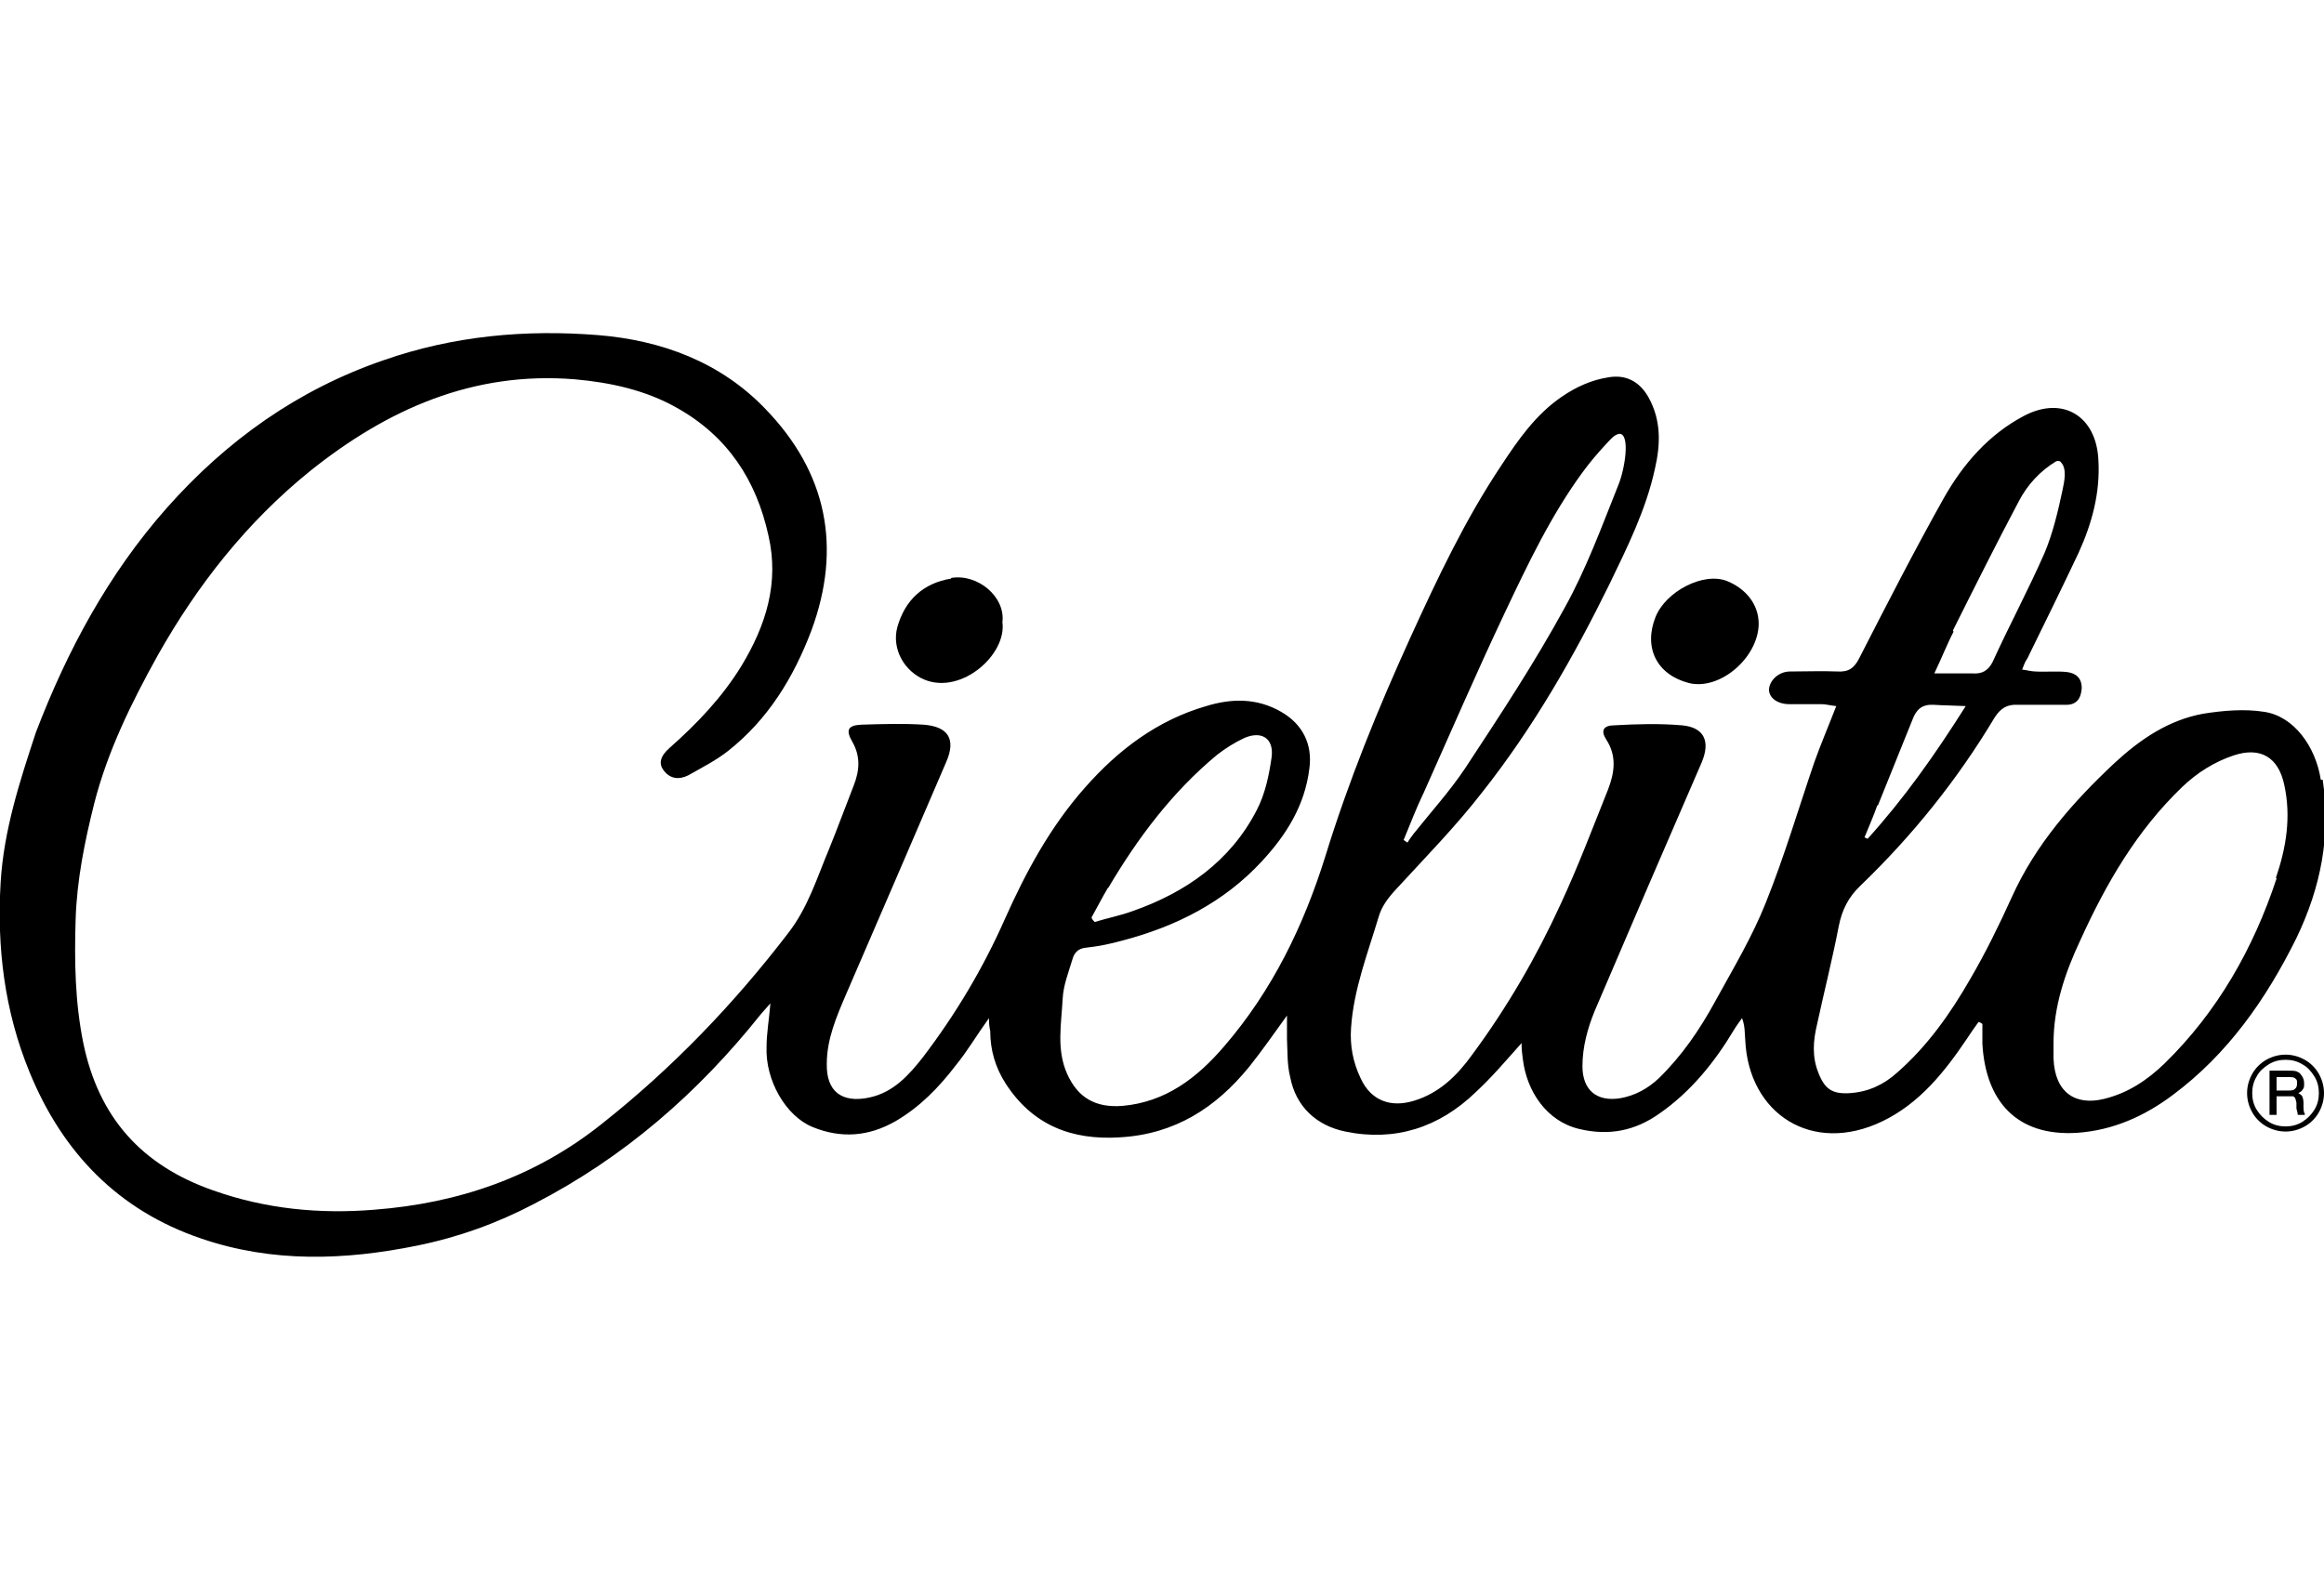
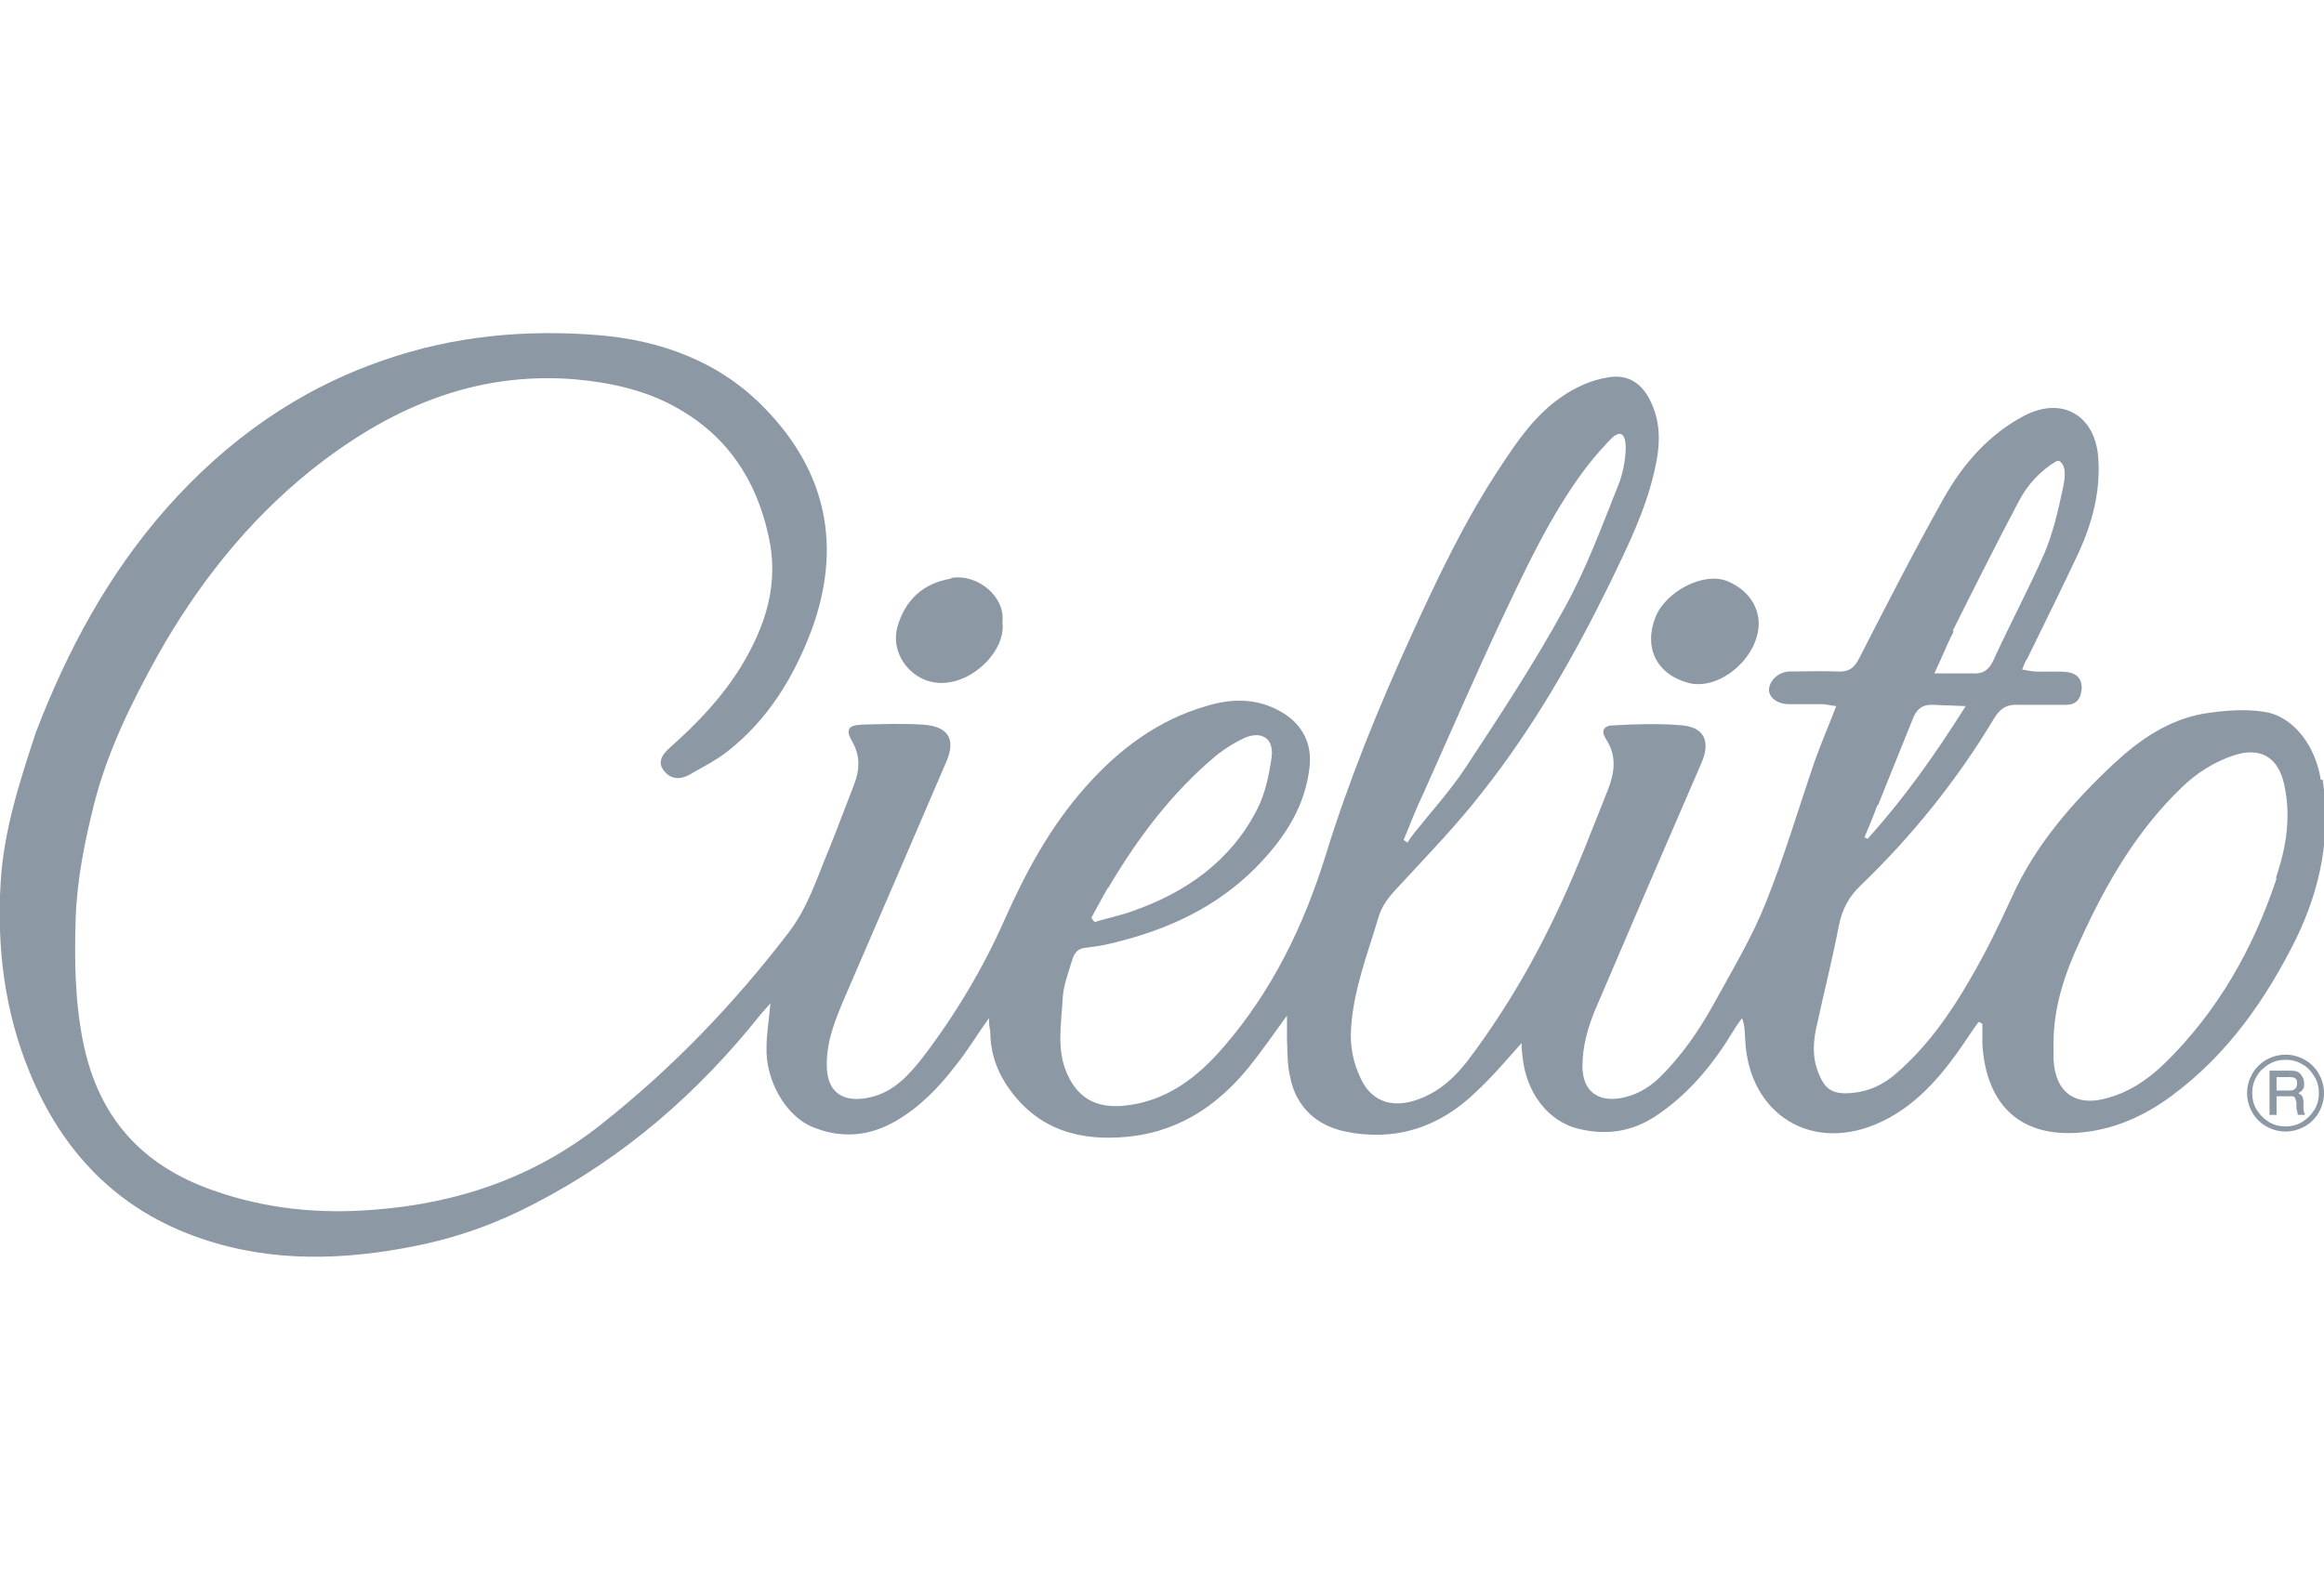
<svg xmlns="http://www.w3.org/2000/svg" id="Capa_2" data-name="Capa 2" viewBox="0 0 36.26 24.83">
  <defs>
    <style>
      .cls-1 {
+         fill: #8c98a4;
+       }
+ 
+       .cls-2 {
        fill: none;
      }
    </style>
  </defs>
  <g id="Capa_1-2" data-name="Capa 1">
    <g>
      <g>
        <g>
-           <path d="m36.21,12.17c-.08-.52-.42-.99-.88-1.06-.31-.05-.65-.02-.96.03-.54.1-.98.4-1.38.77-.65.61-1.23,1.27-1.6,2.09-.2.44-.41.87-.65,1.28-.31.54-.67,1.05-1.14,1.46-.21.19-.45.3-.73.32-.28.02-.4-.06-.5-.32-.1-.25-.08-.5-.02-.75.11-.51.24-1.02.34-1.54.05-.25.15-.45.34-.63.81-.78,1.51-1.65,2.09-2.62.09-.14.19-.21.36-.2.25,0,.51,0,.76,0,.16,0,.23-.1.24-.26,0-.16-.09-.23-.22-.25-.16-.02-.33,0-.5-.01-.06,0-.13-.02-.21-.03.03-.08.05-.13.08-.17.27-.55.54-1.1.8-1.65.21-.46.34-.94.31-1.45-.03-.68-.55-1.01-1.16-.69-.55.29-.95.75-1.25,1.28-.46.82-.89,1.66-1.32,2.5-.08.16-.17.22-.34.21-.24-.01-.49,0-.74,0-.18,0-.32.14-.33.28,0,.13.13.23.32.23.17,0,.33,0,.5,0,.07,0,.13.02.23.03-.12.31-.24.59-.34.87-.25.73-.47,1.48-.76,2.2-.21.53-.51,1.03-.79,1.54-.24.44-.52.85-.88,1.2-.17.16-.37.27-.6.31-.37.06-.59-.13-.59-.5,0-.3.08-.59.19-.86.55-1.29,1.11-2.59,1.67-3.88.14-.33.04-.55-.31-.58-.35-.03-.7-.02-1.05,0-.17,0-.22.08-.13.22.17.26.13.52.03.78-.24.6-.47,1.21-.74,1.79-.38.83-.84,1.62-1.38,2.35-.23.32-.51.6-.91.72-.36.11-.67,0-.83-.35-.12-.25-.17-.51-.15-.79.04-.6.26-1.16.43-1.73.05-.17.15-.3.28-.44.46-.5.93-.98,1.34-1.51.79-1,1.42-2.1,1.98-3.24.28-.58.57-1.16.71-1.8.09-.39.1-.76-.1-1.12-.14-.25-.36-.36-.63-.31-.26.04-.5.15-.72.3-.41.28-.68.67-.95,1.08-.56.84-.99,1.75-1.41,2.67-.51,1.12-.97,2.25-1.33,3.42-.34,1.09-.83,2.1-1.58,2.97-.42.49-.91.87-1.59.93-.41.03-.69-.12-.86-.5-.17-.38-.09-.78-.07-1.17.01-.21.09-.41.15-.61.03-.11.09-.18.22-.19.19-.02.38-.06.56-.11.84-.22,1.59-.6,2.18-1.24.38-.41.67-.87.74-1.45.05-.38-.11-.69-.44-.88-.38-.22-.78-.21-1.17-.09-.76.22-1.37.68-1.89,1.27-.54.61-.92,1.31-1.25,2.05-.34.77-.77,1.49-1.28,2.16-.22.28-.46.55-.84.63-.43.09-.67-.1-.66-.53,0-.38.15-.73.3-1.08.52-1.2,1.04-2.41,1.56-3.62.16-.36.04-.56-.35-.59-.32-.02-.65-.01-.97,0-.21.01-.25.08-.14.27.13.23.11.45.02.68-.13.33-.25.66-.38.98-.19.45-.33.92-.64,1.32-.85,1.11-1.81,2.11-2.91,2.98-1.04.83-2.24,1.24-3.55,1.34-.85.07-1.69-.01-2.51-.3-1.12-.39-1.79-1.14-2.03-2.3-.13-.64-.14-1.28-.12-1.93.02-.62.14-1.21.29-1.81.21-.82.58-1.57.99-2.31.62-1.1,1.39-2.08,2.38-2.88,1.2-.96,2.54-1.56,4.13-1.43.56.05,1.11.17,1.6.45.78.44,1.23,1.12,1.42,1.99.17.74-.04,1.4-.42,2.03-.3.49-.69.9-1.12,1.28-.15.13-.18.25-.09.36.1.13.24.14.38.07.21-.12.43-.23.62-.38.62-.49,1.02-1.14,1.3-1.88.48-1.3.24-2.47-.72-3.46-.7-.73-1.62-1.07-2.61-1.15-1.13-.09-2.25.01-3.34.39-1.34.46-2.45,1.25-3.39,2.31-.91,1.03-1.55,2.22-2.04,3.5C.31,12.19.06,12.95.01,13.77c-.06,1.02.06,2.01.45,2.96.51,1.25,1.38,2.16,2.68,2.6,1.11.38,2.24.34,3.37.11.64-.13,1.25-.35,1.82-.65,1.4-.72,2.56-1.73,3.54-2.96.04-.05.09-.1.15-.17-.02.25-.06.47-.06.68-.02.52.3,1.08.72,1.25.44.18.87.15,1.29-.09.38-.22.68-.53.94-.87.18-.22.32-.46.52-.74,0,.11.01.15.02.2,0,.3.08.57.24.82.42.65,1.03.89,1.79.84.85-.05,1.49-.46,2.01-1.1.2-.25.38-.51.59-.8,0,.14,0,.25,0,.36.01.2,0,.4.05.6.09.47.42.76.86.85.77.16,1.46-.06,2.03-.61.25-.23.47-.49.72-.77,0,.1.01.18.02.25.06.5.37.97.88,1.09.46.11.87.03,1.25-.24.49-.34.86-.8,1.16-1.3.04-.07.09-.13.13-.19.05.13.04.24.05.34.05,1.15,1.04,1.8,2.14,1.27.58-.28.97-.77,1.32-1.29.06-.09.12-.18.18-.26.02,0,.04.02.06.03,0,.1,0,.21,0,.31.05.89.53,1.45,1.48,1.39.56-.04,1.05-.26,1.49-.59.86-.64,1.46-1.5,1.93-2.45.38-.79.54-1.6.41-2.47Zm-5.74-2.33c.34-.68.68-1.36,1.03-2.02.13-.25.33-.47.58-.62.03-.01.06-.01.08.02.09.1.05.29.02.43-.07.33-.15.67-.28.98-.25.57-.55,1.13-.81,1.7-.07.14-.17.19-.31.18-.18,0-.36,0-.6,0,.12-.25.2-.46.3-.65Zm-1.17,2.73c.18-.45.36-.89.54-1.34.06-.16.15-.24.33-.23.15.01.3.01.5.02-.48.76-.96,1.44-1.53,2.07-.02,0-.03-.02-.05-.02.07-.17.14-.33.2-.5Zm-7.09-.19c.42-.94.83-1.89,1.27-2.82.36-.76.72-1.52,1.22-2.2.11-.15.23-.29.35-.42.06-.06.13-.16.22-.17.17.01.08.56-.02.8-.26.65-.5,1.31-.84,1.92-.47.86-1.01,1.68-1.55,2.5-.24.36-.54.69-.81,1.03-.03.04-.06.08-.09.13-.02-.01-.04-.03-.06-.04.1-.24.19-.48.3-.71Zm-4.92,1.48c.46-.78,1-1.5,1.7-2.08.13-.1.27-.19.42-.26.27-.12.47,0,.43.3-.04.28-.1.57-.23.82-.41.8-1.11,1.29-1.94,1.58-.19.07-.4.11-.59.17-.02-.02-.04-.04-.05-.07.09-.16.17-.32.26-.47Zm18.23-.15c-.36,1.09-.92,2.08-1.75,2.89-.27.26-.57.46-.94.55-.44.11-.77-.09-.79-.63,0-.08,0-.16,0-.24,0-.57.18-1.1.42-1.61.4-.88.88-1.71,1.59-2.39.23-.22.5-.39.8-.49.42-.14.7.03.79.46.11.5.03.98-.13,1.45Z" />
-           <path d="m25.83,9.63c-.19.48.02.9.52,1.03.48.12,1.08-.39,1.09-.92,0-.31-.2-.55-.49-.67-.37-.15-.96.16-1.12.56Z" />
-           <path d="m14.84,9.03c-.43.07-.72.33-.84.76-.09.34.11.69.43.82.58.23,1.28-.4,1.21-.9.05-.39-.38-.76-.8-.69Z" />
+           <path class="cls-1" d="m36.21,12.17c-.08-.52-.42-.99-.88-1.06-.31-.05-.65-.02-.96.03-.54.1-.98.4-1.38.77-.65.61-1.23,1.27-1.6,2.09-.2.44-.41.87-.65,1.28-.31.54-.67,1.05-1.14,1.46-.21.19-.45.3-.73.32-.28.02-.4-.06-.5-.32-.1-.25-.08-.5-.02-.75.11-.51.24-1.02.34-1.54.05-.25.15-.45.34-.63.81-.78,1.51-1.65,2.09-2.62.09-.14.19-.21.36-.2.25,0,.51,0,.76,0,.16,0,.23-.1.24-.26,0-.16-.09-.23-.22-.25-.16-.02-.33,0-.5-.01-.06,0-.13-.02-.21-.03.03-.08.05-.13.08-.17.27-.55.54-1.1.8-1.65.21-.46.34-.94.31-1.45-.03-.68-.55-1.01-1.16-.69-.55.29-.95.75-1.25,1.28-.46.82-.89,1.66-1.32,2.5-.08.16-.17.22-.34.21-.24-.01-.49,0-.74,0-.18,0-.32.14-.33.28,0,.13.13.23.32.23.17,0,.33,0,.5,0,.07,0,.13.02.23.03-.12.31-.24.59-.34.87-.25.73-.47,1.48-.76,2.2-.21.53-.51,1.03-.79,1.54-.24.44-.52.85-.88,1.2-.17.16-.37.27-.6.31-.37.06-.59-.13-.59-.5,0-.3.08-.59.19-.86.55-1.29,1.11-2.59,1.67-3.88.14-.33.04-.55-.31-.58-.35-.03-.7-.02-1.05,0-.17,0-.22.08-.13.22.17.26.13.52.03.78-.24.6-.47,1.21-.74,1.79-.38.83-.84,1.62-1.38,2.35-.23.32-.51.6-.91.72-.36.11-.67,0-.83-.35-.12-.25-.17-.51-.15-.79.04-.6.26-1.16.43-1.73.05-.17.15-.3.28-.44.46-.5.93-.98,1.34-1.51.79-1,1.42-2.1,1.98-3.24.28-.58.57-1.16.71-1.8.09-.39.1-.76-.1-1.12-.14-.25-.36-.36-.63-.31-.26.04-.5.15-.72.3-.41.28-.68.67-.95,1.08-.56.84-.99,1.75-1.41,2.67-.51,1.12-.97,2.25-1.33,3.42-.34,1.09-.83,2.1-1.58,2.97-.42.49-.91.87-1.59.93-.41.03-.69-.12-.86-.5-.17-.38-.09-.78-.07-1.17.01-.21.09-.41.15-.61.03-.11.09-.18.22-.19.19-.02.38-.06.56-.11.84-.22,1.59-.6,2.18-1.24.38-.41.67-.87.74-1.45.05-.38-.11-.69-.44-.88-.38-.22-.78-.21-1.17-.09-.76.22-1.37.68-1.89,1.27-.54.61-.92,1.31-1.25,2.05-.34.77-.77,1.49-1.28,2.16-.22.28-.46.55-.84.63-.43.09-.67-.1-.66-.53,0-.38.15-.73.3-1.08.52-1.2,1.04-2.41,1.56-3.62.16-.36.04-.56-.35-.59-.32-.02-.65-.01-.97,0-.21.01-.25.08-.14.27.13.23.11.45.02.68-.13.33-.25.66-.38.98-.19.45-.33.92-.64,1.32-.85,1.11-1.81,2.11-2.91,2.98-1.04.83-2.24,1.24-3.55,1.34-.85.07-1.69-.01-2.51-.3-1.12-.39-1.79-1.14-2.03-2.3-.13-.64-.14-1.28-.12-1.93.02-.62.14-1.21.29-1.81.21-.82.58-1.57.99-2.31.62-1.1,1.39-2.08,2.38-2.88,1.2-.96,2.54-1.56,4.13-1.43.56.05,1.11.17,1.6.45.78.44,1.23,1.12,1.42,1.99.17.74-.04,1.4-.42,2.03-.3.49-.69.9-1.12,1.28-.15.13-.18.25-.09.36.1.13.24.14.38.07.21-.12.43-.23.62-.38.62-.49,1.02-1.14,1.3-1.88.48-1.3.24-2.47-.72-3.46-.7-.73-1.62-1.07-2.61-1.15-1.13-.09-2.25.01-3.34.39-1.34.46-2.45,1.25-3.39,2.31-.91,1.03-1.55,2.22-2.04,3.5C.31,12.19.06,12.95.01,13.77c-.06,1.02.06,2.01.45,2.96.51,1.25,1.38,2.16,2.68,2.6,1.11.38,2.24.34,3.37.11.64-.13,1.25-.35,1.82-.65,1.4-.72,2.56-1.73,3.54-2.96.04-.05.09-.1.15-.17-.02.25-.06.47-.06.68-.02.52.3,1.08.72,1.25.44.18.87.15,1.29-.09.38-.22.68-.53.94-.87.18-.22.32-.46.52-.74,0,.11.01.15.02.2,0,.3.08.57.24.82.42.65,1.03.89,1.79.84.85-.05,1.49-.46,2.01-1.1.2-.25.38-.51.59-.8,0,.14,0,.25,0,.36.01.2,0,.4.05.6.09.47.42.76.86.85.77.16,1.46-.06,2.03-.61.25-.23.47-.49.72-.77,0,.1.01.18.02.25.06.5.37.97.88,1.09.46.11.87.03,1.25-.24.49-.34.86-.8,1.16-1.3.04-.07.09-.13.13-.19.05.13.04.24.05.34.05,1.15,1.04,1.8,2.14,1.27.58-.28.97-.77,1.32-1.29.06-.09.12-.18.18-.26.02,0,.04.02.06.03,0,.1,0,.21,0,.31.05.89.53,1.45,1.48,1.39.56-.04,1.05-.26,1.49-.59.86-.64,1.46-1.5,1.93-2.45.38-.79.54-1.6.41-2.47Zm-5.74-2.33c.34-.68.68-1.36,1.03-2.02.13-.25.33-.47.58-.62.03-.01.06-.01.08.02.09.1.05.29.02.43-.07.33-.15.67-.28.98-.25.57-.55,1.13-.81,1.7-.07.14-.17.19-.31.18-.18,0-.36,0-.6,0,.12-.25.2-.46.3-.65Zm-1.17,2.73c.18-.45.36-.89.54-1.34.06-.16.15-.24.33-.23.15.01.3.01.5.02-.48.76-.96,1.44-1.53,2.07-.02,0-.03-.02-.05-.02.07-.17.14-.33.2-.5Zm-7.09-.19c.42-.94.83-1.89,1.27-2.82.36-.76.72-1.52,1.22-2.2.11-.15.23-.29.35-.42.06-.06.13-.16.22-.17.17.01.08.56-.02.8-.26.65-.5,1.31-.84,1.92-.47.86-1.01,1.68-1.55,2.5-.24.36-.54.69-.81,1.03-.03.04-.06.08-.09.13-.02-.01-.04-.03-.06-.04.1-.24.19-.48.3-.71Zm-4.92,1.48c.46-.78,1-1.5,1.7-2.08.13-.1.27-.19.42-.26.27-.12.47,0,.43.3-.04.28-.1.57-.23.82-.41.8-1.11,1.29-1.94,1.58-.19.07-.4.11-.59.17-.02-.02-.04-.04-.05-.07.09-.16.17-.32.26-.47Zm18.23-.15c-.36,1.09-.92,2.08-1.75,2.89-.27.26-.57.46-.94.55-.44.11-.77-.09-.79-.63,0-.08,0-.16,0-.24,0-.57.18-1.1.42-1.61.4-.88.88-1.71,1.59-2.39.23-.22.5-.39.8-.49.42-.14.7.03.79.46.11.5.03.98-.13,1.45Z" />
+           <path class="cls-1" d="m25.83,9.63c-.19.48.02.9.52,1.03.48.12,1.08-.39,1.09-.92,0-.31-.2-.55-.49-.67-.37-.15-.96.16-1.12.56Z" />
+           <path class="cls-1" d="m14.84,9.03c-.43.07-.72.33-.84.76-.09.34.11.69.43.82.58.23,1.28-.4,1.21-.9.05-.39-.38-.76-.8-.69Z" />
        </g>
-         <path d="m36.26,17.06c0,.11-.03.21-.08.3-.05.09-.13.17-.22.22-.09.05-.19.08-.3.08s-.21-.03-.3-.08c-.09-.05-.17-.13-.22-.22-.05-.09-.08-.19-.08-.3s.03-.21.08-.3c.05-.09.13-.17.22-.22s.19-.08.3-.08.21.03.3.08.17.13.22.22c.05.09.08.19.08.3Zm-.08,0c0-.09-.02-.18-.07-.26-.05-.08-.11-.15-.19-.19-.08-.05-.17-.07-.26-.07s-.18.02-.26.07-.15.11-.19.19c-.05.08-.07.17-.07.26s.02.18.07.26c.05.08.11.14.19.19s.17.07.26.07.18-.02.26-.07c.08-.05.14-.11.19-.19.05-.08.07-.17.07-.26Zm-.77-.35h.29c.07,0,.12,0,.15.02.03.01.05.04.07.07.02.03.03.07.03.11,0,.04,0,.07-.02.09-.01.02-.03.04-.07.06.03.02.05.03.06.05.01.02.02.06.02.1v.08s0,.07.02.09v.02s-.11,0-.11,0c0-.03-.01-.06-.02-.1v-.09s-.01-.05-.02-.07c0-.01-.02-.02-.03-.03-.01,0-.04,0-.09,0h-.17v.29h-.11v-.7Zm.11.1v.21h.17c.05,0,.09,0,.11-.02.03-.02.04-.05.04-.09,0-.04,0-.06-.03-.08-.02-.02-.06-.02-.11-.02h-.18Z" />
+         <path class="cls-1" d="m36.26,17.06c0,.11-.03.21-.08.3-.05.09-.13.17-.22.22-.09.05-.19.08-.3.08s-.21-.03-.3-.08c-.09-.05-.17-.13-.22-.22-.05-.09-.08-.19-.08-.3s.03-.21.08-.3c.05-.09.13-.17.22-.22s.19-.08.3-.08.21.03.3.08.17.13.22.22c.05.09.08.19.08.3Zm-.08,0c0-.09-.02-.18-.07-.26-.05-.08-.11-.15-.19-.19-.08-.05-.17-.07-.26-.07s-.18.02-.26.07-.15.11-.19.19c-.05.08-.07.17-.07.26s.02.18.07.26c.05.08.11.14.19.19s.17.07.26.07.18-.02.26-.07c.08-.05.14-.11.19-.19.05-.08.07-.17.07-.26Zm-.77-.35h.29c.07,0,.12,0,.15.02.03.01.05.04.07.07.02.03.03.07.03.11,0,.04,0,.07-.02.09-.01.02-.03.04-.07.06.03.02.05.03.06.05.01.02.02.06.02.1v.08s0,.07.02.09v.02s-.11,0-.11,0c0-.03-.01-.06-.02-.1v-.09s-.01-.05-.02-.07c0-.01-.02-.02-.03-.03-.01,0-.04,0-.09,0h-.17v.29h-.11v-.7Zm.11.1v.21h.17c.05,0,.09,0,.11-.02.03-.02.04-.05.04-.09,0-.04,0-.06-.03-.08-.02-.02-.06-.02-.11-.02h-.18Z" />
      </g>
-       <rect class="cls-1" width="36.26" height="24.83" />
+       <rect class="cls-2" width="36.26" height="24.83" />
    </g>
  </g>
</svg>
